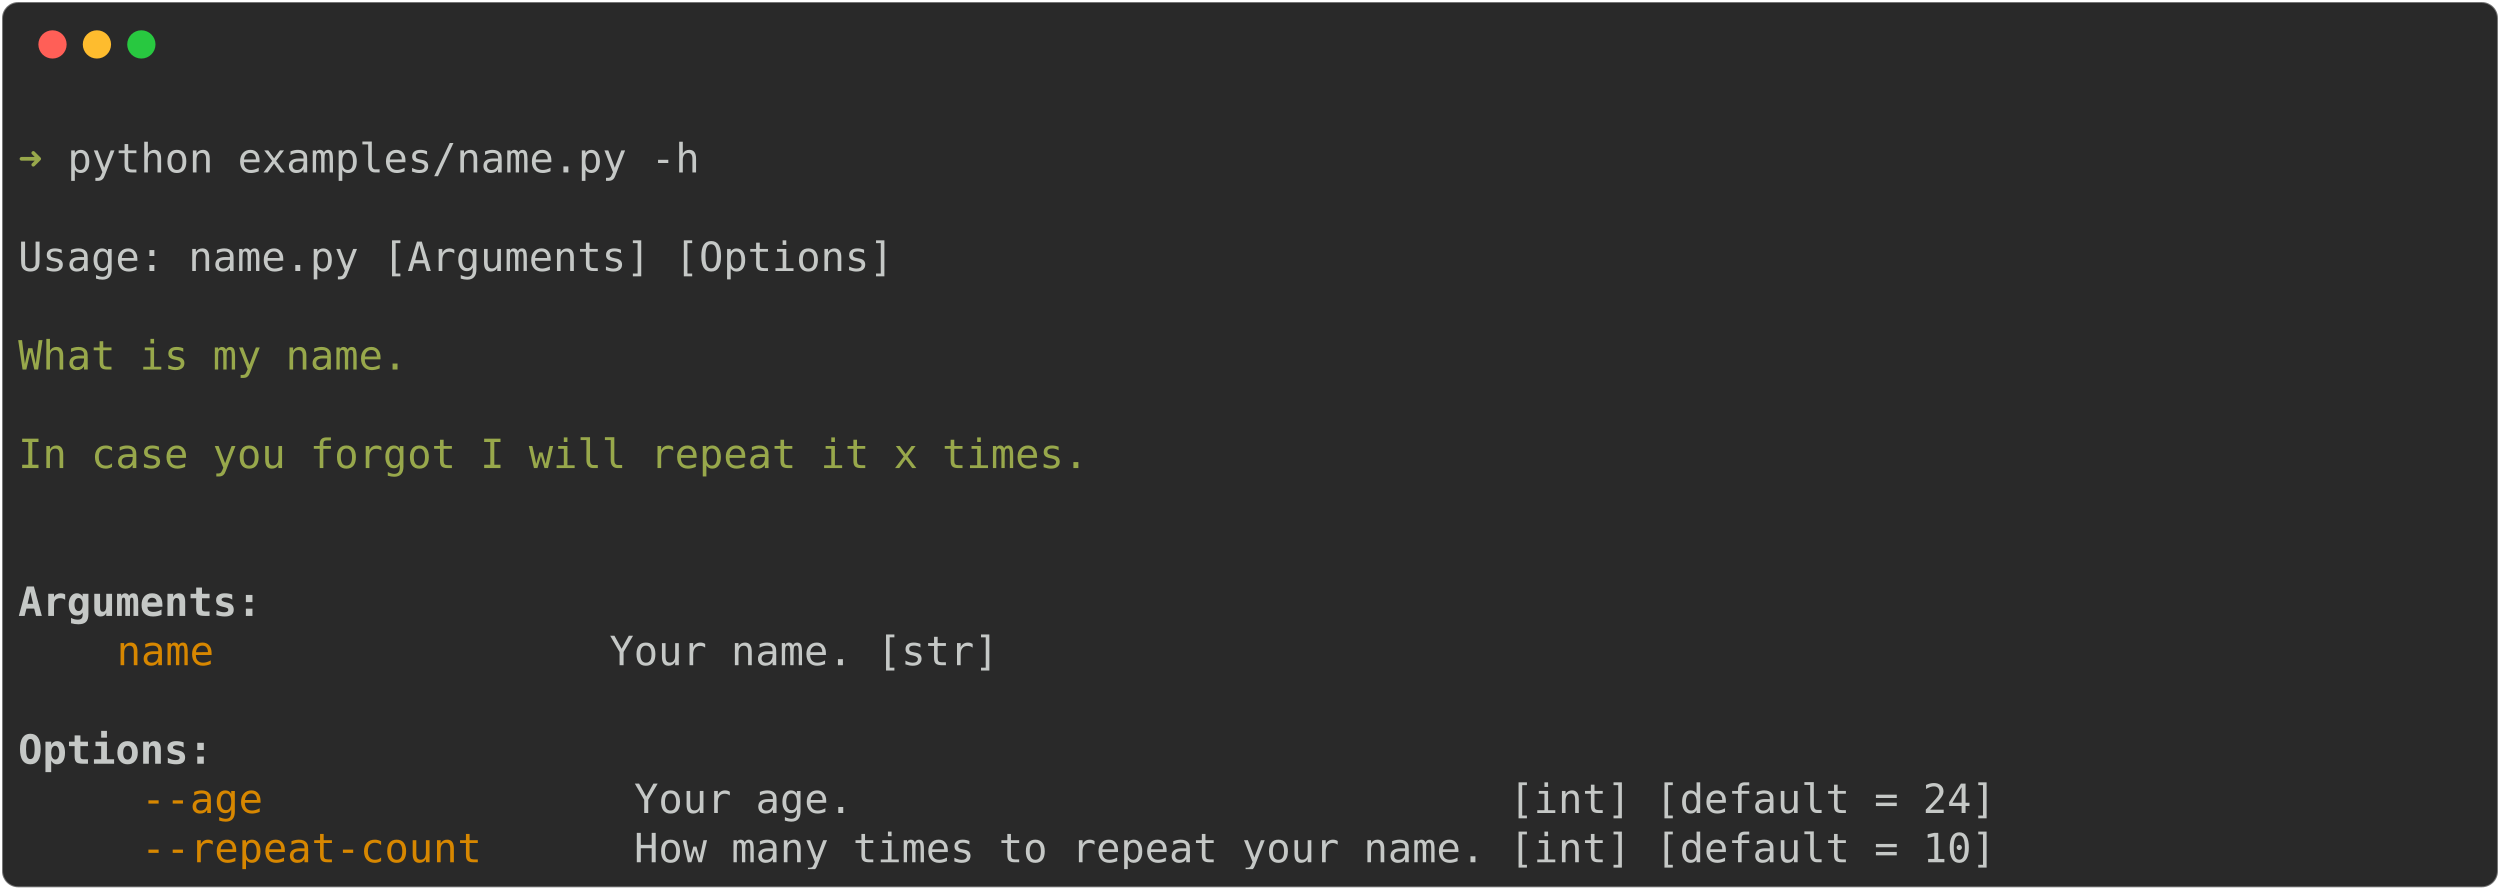
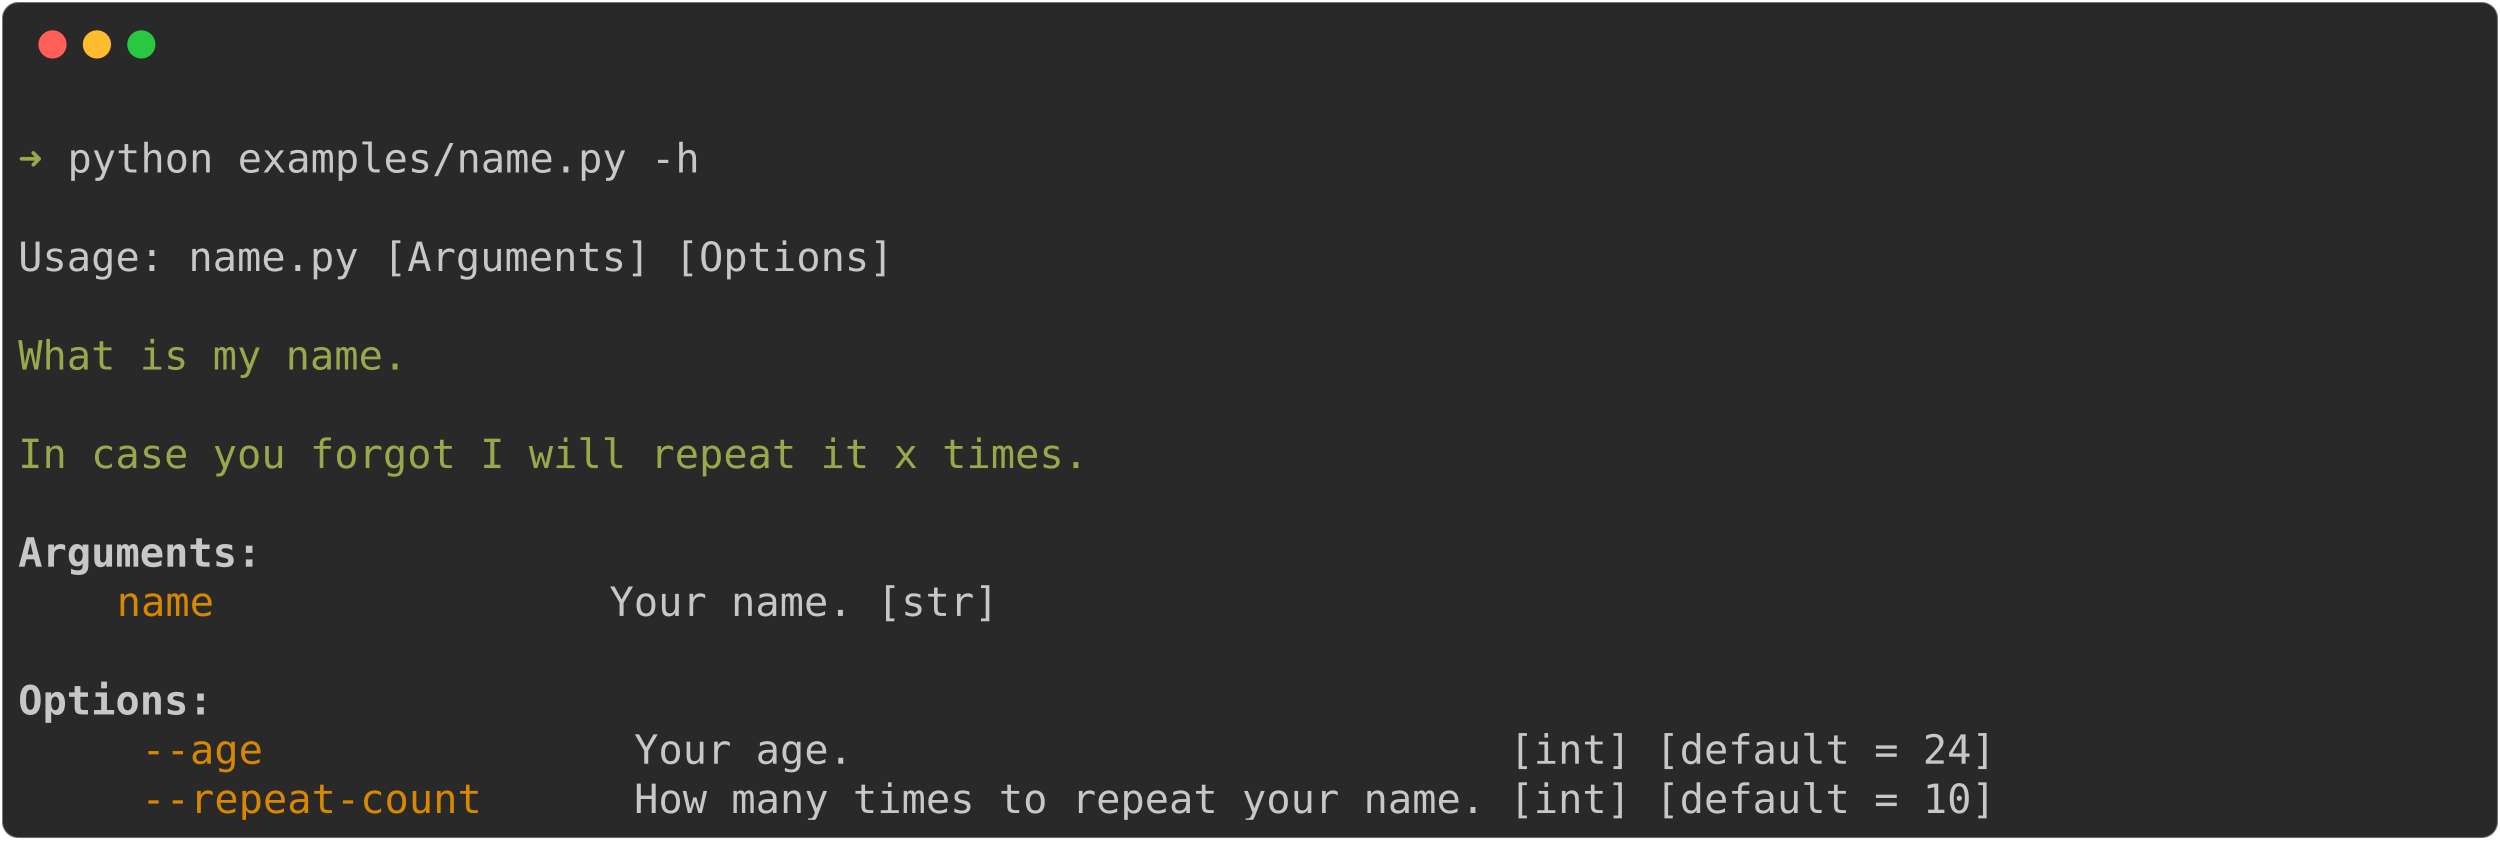
- <svg xmlns="http://www.w3.org/2000/svg" class="rich-terminal" viewBox="0 0 1238 440.4">
+ <svg xmlns="http://www.w3.org/2000/svg" class="rich-terminal" viewBox="0 0 1238 416.0">
  <style>

    @font-face {
        font-family: "Fira Code";
        src: local("FiraCode-Regular"),
                url("https://cdnjs.cloudflare.com/ajax/libs/firacode/6.2.0/woff2/FiraCode-Regular.woff2") format("woff2"),
                url("https://cdnjs.cloudflare.com/ajax/libs/firacode/6.2.0/woff/FiraCode-Regular.woff") format("woff");
        font-style: normal;
        font-weight: 400;
    }
    @font-face {
        font-family: "Fira Code";
        src: local("FiraCode-Bold"),
                url("https://cdnjs.cloudflare.com/ajax/libs/firacode/6.2.0/woff2/FiraCode-Bold.woff2") format("woff2"),
                url("https://cdnjs.cloudflare.com/ajax/libs/firacode/6.2.0/woff/FiraCode-Bold.woff") format("woff");
        font-style: bold;
        font-weight: 700;
    }

    .abcdefg-matrix {
        font-family: Fira Code, monospace;
        font-size: 20px;
        line-height: 24.4px;
        font-variant-east-asian: full-width;
    }

    .abcdefg-title {
        font-size: 18px;
        font-weight: bold;
        font-family: arial;
    }

    .abcdefg-r1 { fill: #c5c8c6 }
.abcdefg-r2 { fill: #98a84b }
.abcdefg-r3 { fill: #c5c8c6;font-weight: bold }
.abcdefg-r4 { fill: #d78700 }
    </style>
  <defs>
    <clipPath id="abcdefg-clip-terminal">
-       <rect x="0" y="0" width="1219.0" height="389.4" />
+       <rect x="0" y="0" width="1219.0" height="365.0" />
    </clipPath>
    <clipPath id="abcdefg-line-0">
      <rect x="0" y="1.5" width="1220" height="24.65" />
    </clipPath>
    <clipPath id="abcdefg-line-1">
      <rect x="0" y="25.9" width="1220" height="24.65" />
    </clipPath>
    <clipPath id="abcdefg-line-2">
      <rect x="0" y="50.3" width="1220" height="24.65" />
    </clipPath>
    <clipPath id="abcdefg-line-3">
      <rect x="0" y="74.7" width="1220" height="24.65" />
    </clipPath>
    <clipPath id="abcdefg-line-4">
      <rect x="0" y="99.1" width="1220" height="24.65" />
    </clipPath>
    <clipPath id="abcdefg-line-5">
      <rect x="0" y="123.5" width="1220" height="24.65" />
    </clipPath>
    <clipPath id="abcdefg-line-6">
      <rect x="0" y="147.9" width="1220" height="24.65" />
    </clipPath>
    <clipPath id="abcdefg-line-7">
      <rect x="0" y="172.3" width="1220" height="24.65" />
    </clipPath>
    <clipPath id="abcdefg-line-8">
      <rect x="0" y="196.7" width="1220" height="24.65" />
    </clipPath>
    <clipPath id="abcdefg-line-9">
      <rect x="0" y="221.1" width="1220" height="24.65" />
    </clipPath>
    <clipPath id="abcdefg-line-10">
      <rect x="0" y="245.5" width="1220" height="24.65" />
    </clipPath>
    <clipPath id="abcdefg-line-11">
      <rect x="0" y="269.9" width="1220" height="24.65" />
    </clipPath>
    <clipPath id="abcdefg-line-12">
      <rect x="0" y="294.3" width="1220" height="24.65" />
    </clipPath>
    <clipPath id="abcdefg-line-13">
      <rect x="0" y="318.7" width="1220" height="24.65" />
    </clipPath>
-     <clipPath id="abcdefg-line-14">
-       <rect x="0" y="343.1" width="1220" height="24.65" />
-     </clipPath>
  </defs>
-   <rect fill="#292929" stroke="rgba(255,255,255,0.35)" stroke-width="1" x="1" y="1" width="1236" height="438.4" rx="8" />
+   <rect fill="#292929" stroke="rgba(255,255,255,0.35)" stroke-width="1" x="1" y="1" width="1236" height="414" rx="8" />
  <g transform="translate(26,22)">
    <circle cx="0" cy="0" r="7" fill="#ff5f57" />
    <circle cx="22" cy="0" r="7" fill="#febc2e" />
    <circle cx="44" cy="0" r="7" fill="#28c840" />
  </g>
  <g transform="translate(9, 41)" clip-path="url(#abcdefg-clip-terminal)">
    <g class="abcdefg-matrix">
      <text class="abcdefg-r1" x="1220" y="20" textLength="12.2" clip-path="url(#abcdefg-line-0)">
</text>
      <text class="abcdefg-r2" x="0" y="44.4" textLength="24.4" clip-path="url(#abcdefg-line-1)">➜ </text>
      <text class="abcdefg-r1" x="24.4" y="44.4" textLength="317.2" clip-path="url(#abcdefg-line-1)">python examples/name.py -h</text>
      <text class="abcdefg-r1" x="1220" y="44.4" textLength="12.2" clip-path="url(#abcdefg-line-1)">
</text>
      <text class="abcdefg-r1" x="1220" y="68.8" textLength="12.2" clip-path="url(#abcdefg-line-2)">
</text>
      <text class="abcdefg-r1" x="0" y="93.2" textLength="439.2" clip-path="url(#abcdefg-line-3)">Usage: name.py [Arguments] [Options]</text>
      <text class="abcdefg-r1" x="1220" y="93.2" textLength="12.2" clip-path="url(#abcdefg-line-3)">
</text>
      <text class="abcdefg-r1" x="1220" y="117.6" textLength="12.2" clip-path="url(#abcdefg-line-4)">
</text>
      <text class="abcdefg-r2" x="0" y="142" textLength="195.2" clip-path="url(#abcdefg-line-5)">What is my name.</text>
      <text class="abcdefg-r1" x="1220" y="142" textLength="12.2" clip-path="url(#abcdefg-line-5)">
</text>
      <text class="abcdefg-r1" x="1220" y="166.4" textLength="12.2" clip-path="url(#abcdefg-line-6)">
</text>
-       <text class="abcdefg-r2" x="0" y="190.8" textLength="585.6" clip-path="url(#abcdefg-line-7)">    In case you forgot I will repeat it x times.</text>
+       <text class="abcdefg-r2" x="0" y="190.8" textLength="536.8" clip-path="url(#abcdefg-line-7)">In case you forgot I will repeat it x times.</text>
      <text class="abcdefg-r1" x="1220" y="190.8" textLength="12.2" clip-path="url(#abcdefg-line-7)">
</text>
      <text class="abcdefg-r1" x="1220" y="215.2" textLength="12.2" clip-path="url(#abcdefg-line-8)">
</text>
+       <text class="abcdefg-r3" x="0" y="239.6" textLength="122" clip-path="url(#abcdefg-line-9)">Arguments:</text>
      <text class="abcdefg-r1" x="1220" y="239.6" textLength="12.2" clip-path="url(#abcdefg-line-9)">
</text>
-       <text class="abcdefg-r3" x="0" y="264" textLength="122" clip-path="url(#abcdefg-line-10)">Arguments:</text>
+       <text class="abcdefg-r4" x="48.8" y="264" textLength="244" clip-path="url(#abcdefg-line-10)">name                </text>
+       <text class="abcdefg-r1" x="292.8" y="264" textLength="207.4" clip-path="url(#abcdefg-line-10)"> Your name. [str]</text>
      <text class="abcdefg-r1" x="1220" y="264" textLength="12.2" clip-path="url(#abcdefg-line-10)">
</text>
-       <text class="abcdefg-r4" x="48.8" y="288.4" textLength="244" clip-path="url(#abcdefg-line-11)">name                </text>
-       <text class="abcdefg-r1" x="292.8" y="288.4" textLength="207.4" clip-path="url(#abcdefg-line-11)"> Your name. [str]</text>
      <text class="abcdefg-r1" x="1220" y="288.4" textLength="12.2" clip-path="url(#abcdefg-line-11)">
</text>
+       <text class="abcdefg-r3" x="0" y="312.8" textLength="97.6" clip-path="url(#abcdefg-line-12)">Options:</text>
      <text class="abcdefg-r1" x="1220" y="312.8" textLength="12.2" clip-path="url(#abcdefg-line-12)">
</text>
-       <text class="abcdefg-r3" x="0" y="337.2" textLength="97.6" clip-path="url(#abcdefg-line-13)">Options:</text>
+       <text class="abcdefg-r4" x="61" y="337.2" textLength="244" clip-path="url(#abcdefg-line-13)">--age               </text>
+       <text class="abcdefg-r1" x="305" y="337.2" textLength="695.4" clip-path="url(#abcdefg-line-13)"> Your age.                           [int] [default = 24]</text>
      <text class="abcdefg-r1" x="1220" y="337.2" textLength="12.2" clip-path="url(#abcdefg-line-13)">
</text>
-       <text class="abcdefg-r4" x="61" y="361.6" textLength="244" clip-path="url(#abcdefg-line-14)">--age               </text>
-       <text class="abcdefg-r1" x="305" y="361.6" textLength="695.4" clip-path="url(#abcdefg-line-14)"> Your age.                           [int] [default = 24]</text>
+       <text class="abcdefg-r4" x="61" y="361.6" textLength="244" clip-path="url(#abcdefg-line-14)">--repeat-count      </text>
+       <text class="abcdefg-r1" x="305" y="361.6" textLength="695.4" clip-path="url(#abcdefg-line-14)"> How many times to repeat your name. [int] [default = 10]</text>
      <text class="abcdefg-r1" x="1220" y="361.6" textLength="12.2" clip-path="url(#abcdefg-line-14)">
- </text>
-       <text class="abcdefg-r4" x="61" y="386" textLength="244" clip-path="url(#abcdefg-line-15)">--repeat-count      </text>
-       <text class="abcdefg-r1" x="305" y="386" textLength="695.4" clip-path="url(#abcdefg-line-15)"> How many times to repeat your name. [int] [default = 10]</text>
-       <text class="abcdefg-r1" x="1220" y="386" textLength="12.2" clip-path="url(#abcdefg-line-15)">
</text>
    </g>
  </g>
</svg>
